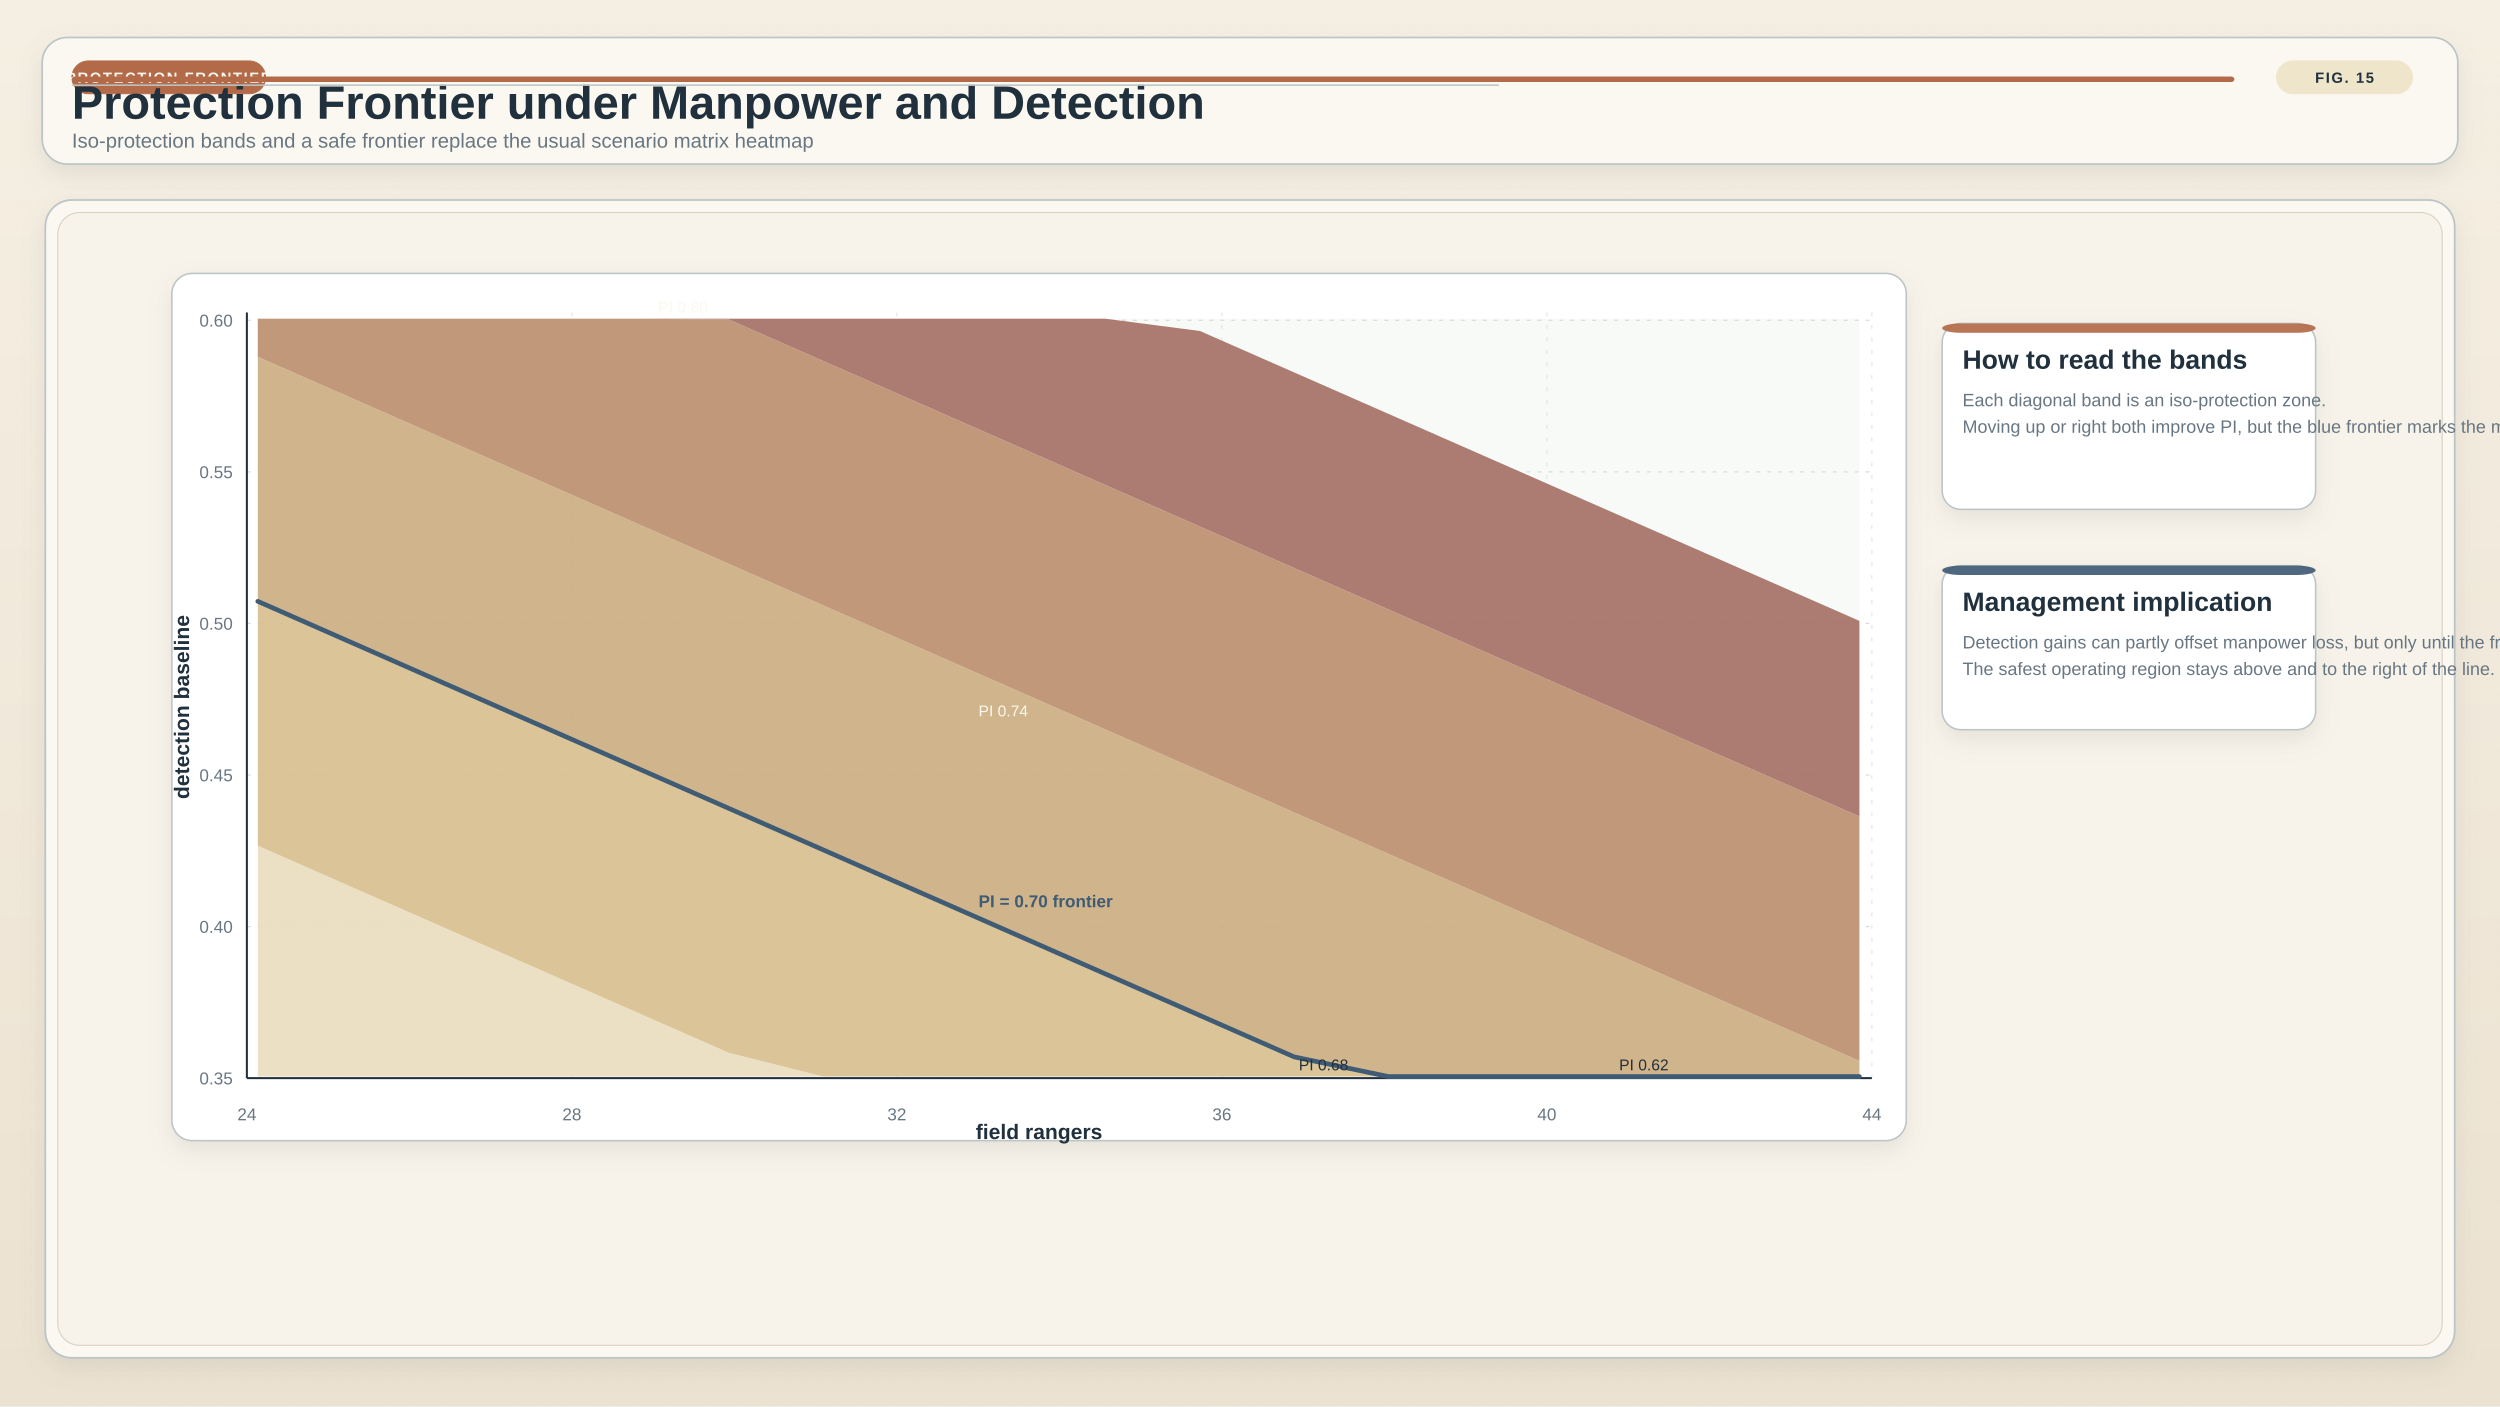
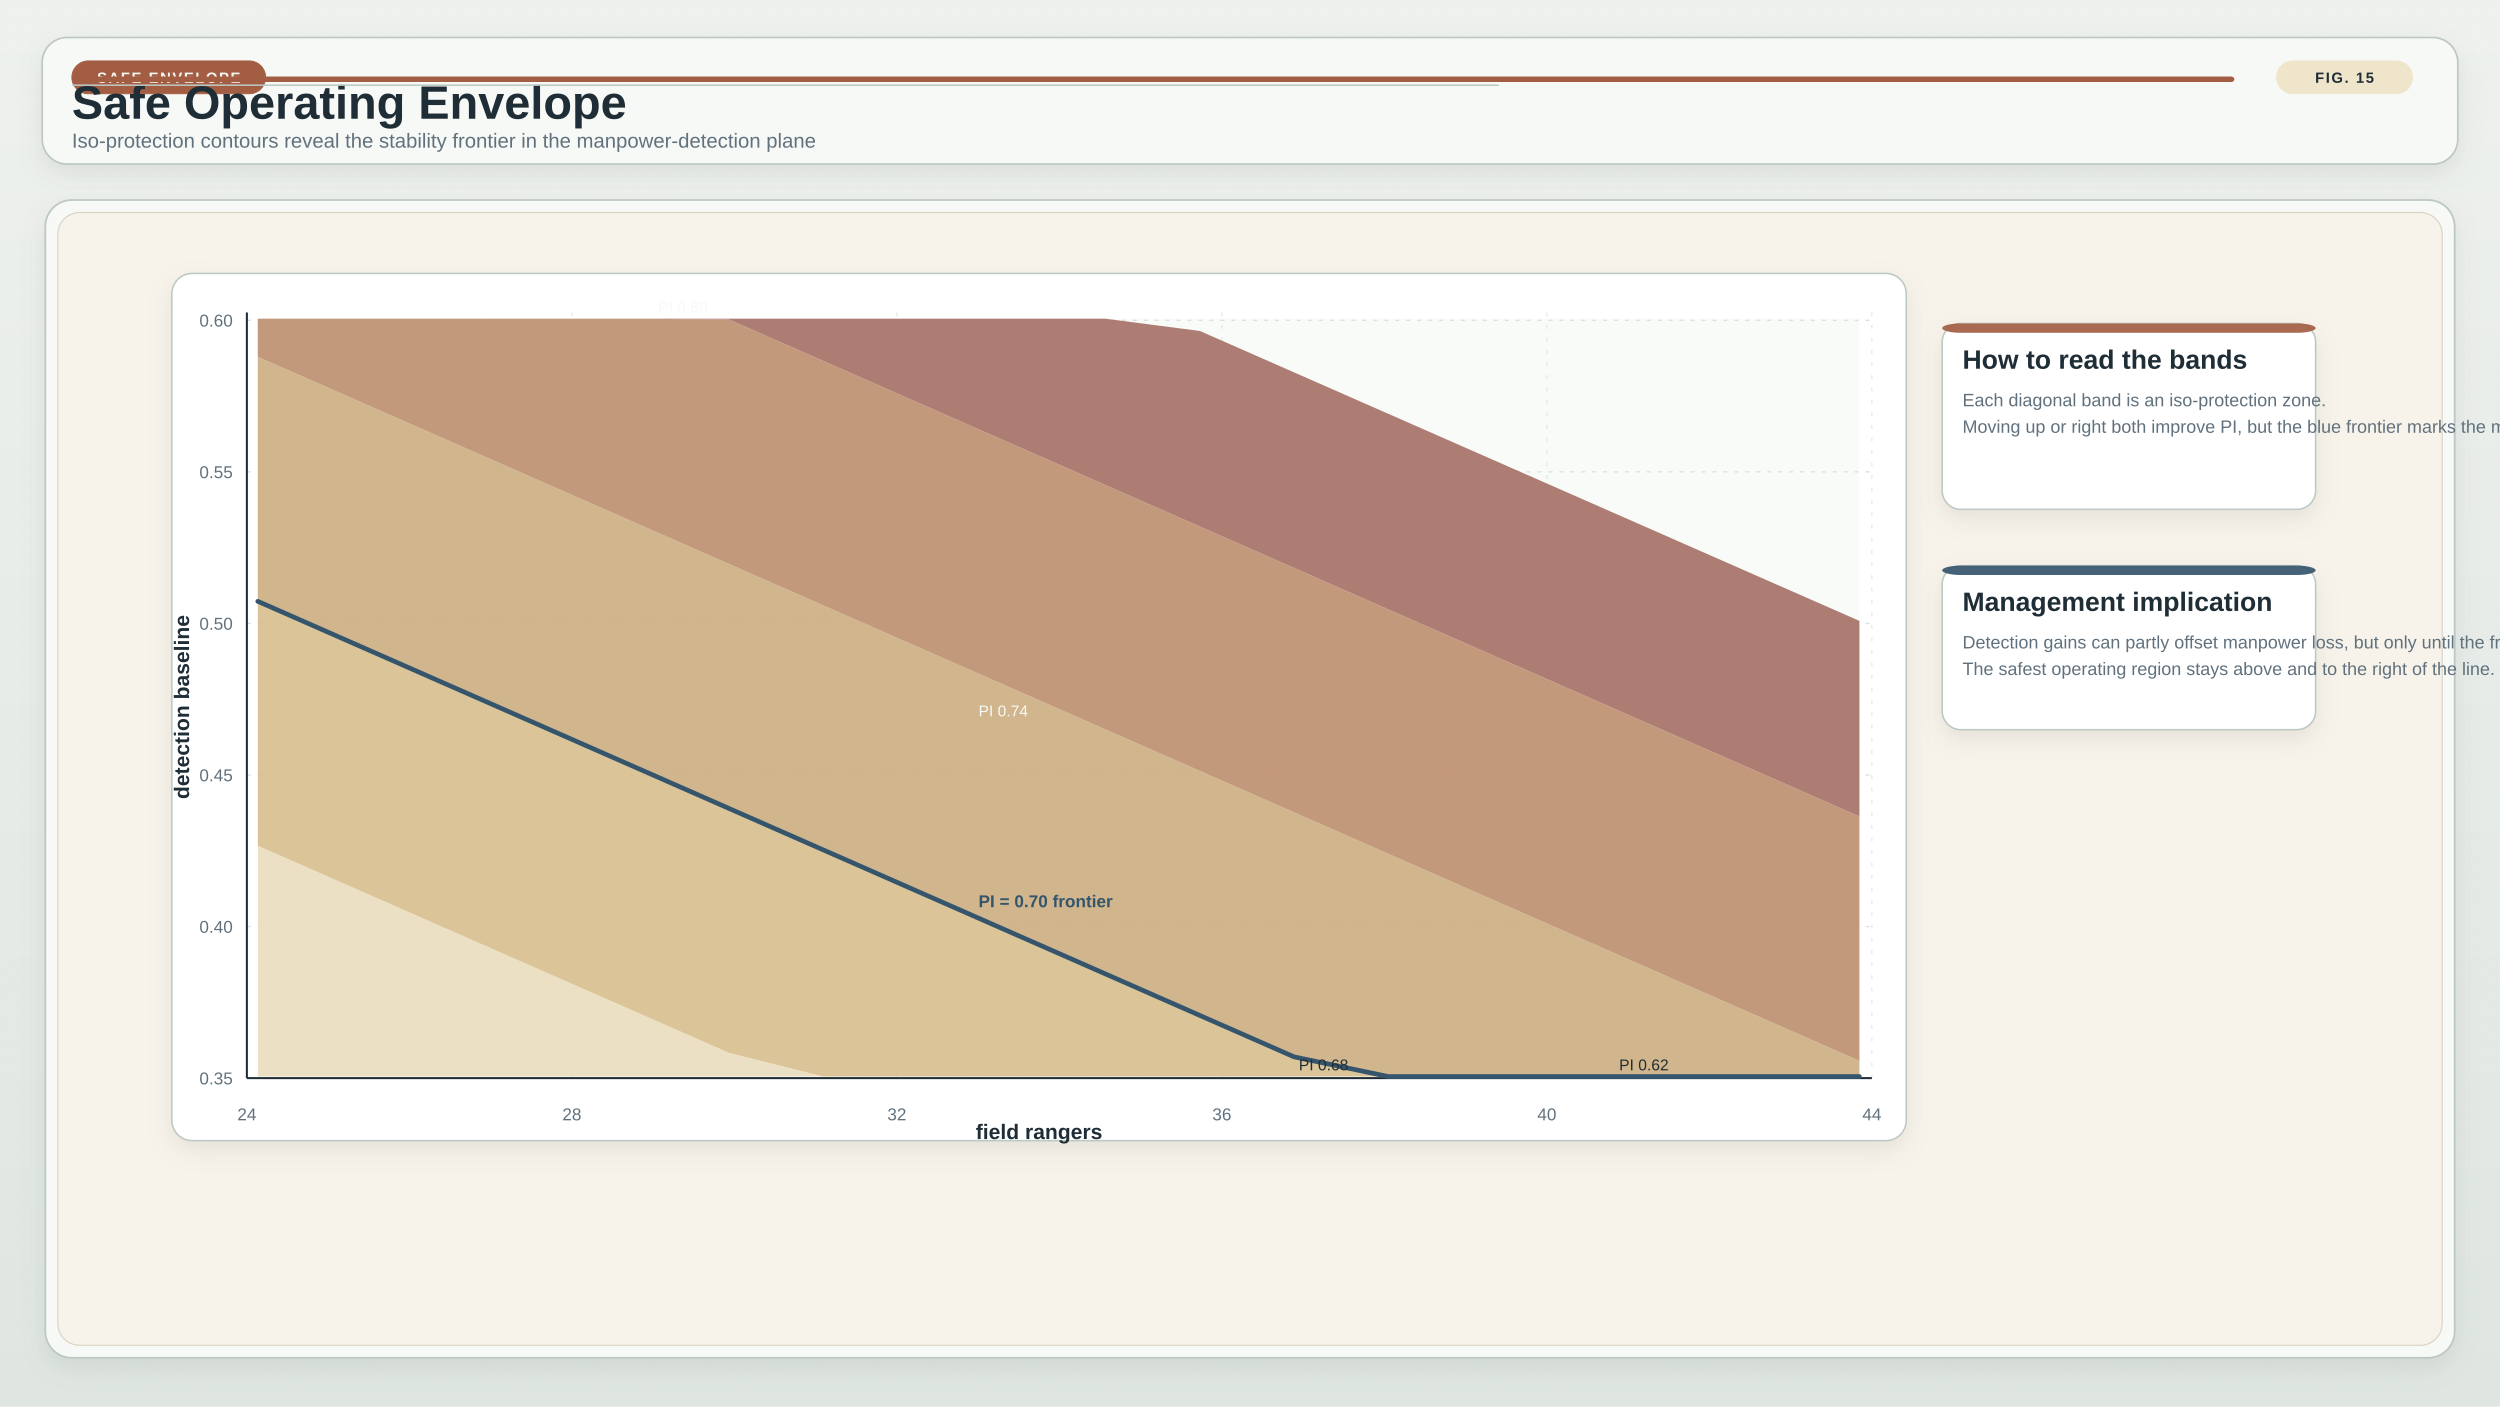
<svg xmlns="http://www.w3.org/2000/svg" viewBox="0 0 3200 1800" width="3200" height="1800">
  <defs>
    <linearGradient id="pageBg" x1="0" y1="0" x2="0" y2="1">
-       <stop offset="0%" stop-color="#f5efe3" />
-       <stop offset="100%" stop-color="#ece2d1" />
+       <stop offset="0%" stop-color="#eef1ee" />
+       <stop offset="100%" stop-color="#dfe6e1" />
    </linearGradient>
    <pattern id="paperGrain" width="18" height="18" patternUnits="userSpaceOnUse">
      <circle cx="4" cy="5" r="0.9" fill="#d8d0c0" opacity="0.28" />
      <circle cx="13" cy="8" r="0.7" fill="#cfc7b7" opacity="0.24" />
      <circle cx="9" cy="14" r="0.8" fill="#d8d0c0" opacity="0.22" />
    </pattern>
    <filter id="shadow" x="-20%" y="-20%" width="140%" height="140%">
      <feDropShadow dx="0" dy="12" stdDeviation="14" flood-color="#8c948f" flood-opacity="0.18" />
    </filter>
  </defs>
  <rect x="0" y="0" width="3200" height="1800" fill="url(#pageBg)" />
  <rect x="0" y="0" width="3200" height="1800" fill="url(#paperGrain)" opacity="0.44" />
-   <rect x="54" y="48" width="3092" height="162" rx="32" fill="#fbf8f1" stroke="#bcc4c5" stroke-width="2.2" filter="url(#shadow)" />
-   <rect x="92" y="78" width="248" height="42" rx="21" fill="#b26a48" stroke="#b26a48" stroke-width="1.2" />
-   <text x="216" y="106" text-anchor="middle" font-family="Helvetica Neue, Arial, sans-serif" font-size="19" font-weight="700" letter-spacing="2" fill="#fbf8f1">PROTECTION FRONTIER</text>
+   <rect x="54" y="48" width="3092" height="162" rx="32" fill="#f7f9f6" stroke="#bcc8c3" stroke-width="2.2" filter="url(#shadow)" />
+   <rect x="92" y="78" width="248" height="42" rx="21" fill="#a35d43" stroke="#a35d43" stroke-width="1.2" />
+   <text x="216" y="106" text-anchor="middle" font-family="Helvetica Neue, Arial, sans-serif" font-size="19" font-weight="700" letter-spacing="2" fill="#f7f9f6">SAFE ENVELOPE</text>
  <rect x="2914" y="78" width="174" height="42" rx="21" fill="#efe5cb" stroke="#efe5cb" stroke-width="1.2" />
-   <text x="3001" y="106" text-anchor="middle" font-family="Helvetica Neue, Arial, sans-serif" font-size="19" font-weight="700" letter-spacing="2" fill="#20303d">FIG. 15</text>
-   <text x="92" y="152" font-family="Helvetica Neue, Arial, sans-serif" font-size="60" font-weight="700" fill="#20303d">Protection Frontier under Manpower and Detection</text>
-   <text x="92" y="189" font-family="Helvetica Neue, Arial, sans-serif" font-size="26" fill="#687682">Iso-protection bands and a safe frontier replace the usual scenario matrix heatmap</text>
-   <rect x="92" y="98" width="2768" height="7" rx="4" fill="#b26a48" />
-   <rect x="92" y="108" width="1826.88" height="2" rx="1" fill="#bcc4c5" />
-   <rect x="58" y="256" width="3084" height="1482" rx="34" fill="#fbf8f1" stroke="#bcc4c5" stroke-width="2.3" filter="url(#shadow)" />
+   <text x="3001" y="106" text-anchor="middle" font-family="Helvetica Neue, Arial, sans-serif" font-size="19" font-weight="700" letter-spacing="2" fill="#1f2d36">FIG. 15</text>
+   <text x="92" y="152" font-family="Helvetica Neue, Arial, sans-serif" font-size="60" font-weight="700" fill="#1f2d36">Safe Operating Envelope</text>
+   <text x="92" y="189" font-family="Helvetica Neue, Arial, sans-serif" font-size="26" fill="#60717d">Iso-protection contours reveal the stability frontier in the manpower-detection plane</text>
+   <rect x="92" y="98" width="2768" height="7" rx="4" fill="#a35d43" />
+   <rect x="92" y="108" width="1826.88" height="2" rx="1" fill="#bcc8c3" />
+   <rect x="58" y="256" width="3084" height="1482" rx="34" fill="#f7f9f6" stroke="#bcc8c3" stroke-width="2.3" filter="url(#shadow)" />
  <rect x="74" y="272" width="3052" height="1450" rx="28" fill="#f8f3ea" stroke="#dad3c4" stroke-width="1.5" />
-   <rect x="220" y="350" width="2220" height="1110" rx="26" fill="#ffffff" stroke="#bcc4c5" stroke-width="2" filter="url(#shadow)" />
+   <rect x="220" y="350" width="2220" height="1110" rx="26" fill="#ffffff" stroke="#bcc8c3" stroke-width="2" filter="url(#shadow)" />
  <line x1="316" y1="1380" x2="2396" y2="1380" stroke="#d9dedf" stroke-width="1.7" stroke-dasharray="5 9" />
-   <text x="298" y="1388" text-anchor="end" font-family="Helvetica Neue, Arial, sans-serif" font-size="22" fill="#687682">0.35</text>
+   <text x="298" y="1388" text-anchor="end" font-family="Helvetica Neue, Arial, sans-serif" font-size="22" fill="#60717d">0.35</text>
  <line x1="316" y1="1186" x2="2396" y2="1186" stroke="#d9dedf" stroke-width="1.7" stroke-dasharray="5 9" />
-   <text x="298" y="1194" text-anchor="end" font-family="Helvetica Neue, Arial, sans-serif" font-size="22" fill="#687682">0.40</text>
+   <text x="298" y="1194" text-anchor="end" font-family="Helvetica Neue, Arial, sans-serif" font-size="22" fill="#60717d">0.40</text>
  <line x1="316" y1="992" x2="2396" y2="992" stroke="#d9dedf" stroke-width="1.7" stroke-dasharray="5 9" />
-   <text x="298" y="1000" text-anchor="end" font-family="Helvetica Neue, Arial, sans-serif" font-size="22" fill="#687682">0.45</text>
+   <text x="298" y="1000" text-anchor="end" font-family="Helvetica Neue, Arial, sans-serif" font-size="22" fill="#60717d">0.45</text>
  <line x1="316" y1="798" x2="2396" y2="798" stroke="#d9dedf" stroke-width="1.7" stroke-dasharray="5 9" />
-   <text x="298" y="806" text-anchor="end" font-family="Helvetica Neue, Arial, sans-serif" font-size="22" fill="#687682">0.50</text>
+   <text x="298" y="806" text-anchor="end" font-family="Helvetica Neue, Arial, sans-serif" font-size="22" fill="#60717d">0.50</text>
  <line x1="316" y1="604" x2="2396" y2="604" stroke="#d9dedf" stroke-width="1.7" stroke-dasharray="5 9" />
-   <text x="298" y="612" text-anchor="end" font-family="Helvetica Neue, Arial, sans-serif" font-size="22" fill="#687682">0.55</text>
+   <text x="298" y="612" text-anchor="end" font-family="Helvetica Neue, Arial, sans-serif" font-size="22" fill="#60717d">0.55</text>
  <line x1="316" y1="410" x2="2396" y2="410" stroke="#d9dedf" stroke-width="1.7" stroke-dasharray="5 9" />
-   <text x="298" y="418" text-anchor="end" font-family="Helvetica Neue, Arial, sans-serif" font-size="22" fill="#687682">0.60</text>
+   <text x="298" y="418" text-anchor="end" font-family="Helvetica Neue, Arial, sans-serif" font-size="22" fill="#60717d">0.60</text>
  <line x1="316" y1="400" x2="316" y2="1380" stroke="#e2e5e6" stroke-width="1.5" stroke-dasharray="5 11" />
-   <text x="316" y="1434" text-anchor="middle" font-family="Helvetica Neue, Arial, sans-serif" font-size="22" fill="#687682">24</text>
+   <text x="316" y="1434" text-anchor="middle" font-family="Helvetica Neue, Arial, sans-serif" font-size="22" fill="#60717d">24</text>
  <line x1="732" y1="400" x2="732" y2="1380" stroke="#e2e5e6" stroke-width="1.5" stroke-dasharray="5 11" />
-   <text x="732" y="1434" text-anchor="middle" font-family="Helvetica Neue, Arial, sans-serif" font-size="22" fill="#687682">28</text>
+   <text x="732" y="1434" text-anchor="middle" font-family="Helvetica Neue, Arial, sans-serif" font-size="22" fill="#60717d">28</text>
  <line x1="1148" y1="400" x2="1148" y2="1380" stroke="#e2e5e6" stroke-width="1.5" stroke-dasharray="5 11" />
-   <text x="1148" y="1434" text-anchor="middle" font-family="Helvetica Neue, Arial, sans-serif" font-size="22" fill="#687682">32</text>
+   <text x="1148" y="1434" text-anchor="middle" font-family="Helvetica Neue, Arial, sans-serif" font-size="22" fill="#60717d">32</text>
  <line x1="1564" y1="400" x2="1564" y2="1380" stroke="#e2e5e6" stroke-width="1.5" stroke-dasharray="5 11" />
-   <text x="1564" y="1434" text-anchor="middle" font-family="Helvetica Neue, Arial, sans-serif" font-size="22" fill="#687682">36</text>
+   <text x="1564" y="1434" text-anchor="middle" font-family="Helvetica Neue, Arial, sans-serif" font-size="22" fill="#60717d">36</text>
  <line x1="1980" y1="400" x2="1980" y2="1380" stroke="#e2e5e6" stroke-width="1.5" stroke-dasharray="5 11" />
-   <text x="1980" y="1434" text-anchor="middle" font-family="Helvetica Neue, Arial, sans-serif" font-size="22" fill="#687682">40</text>
+   <text x="1980" y="1434" text-anchor="middle" font-family="Helvetica Neue, Arial, sans-serif" font-size="22" fill="#60717d">40</text>
  <line x1="2396" y1="400" x2="2396" y2="1380" stroke="#e2e5e6" stroke-width="1.5" stroke-dasharray="5 11" />
-   <text x="2396" y="1434" text-anchor="middle" font-family="Helvetica Neue, Arial, sans-serif" font-size="22" fill="#687682">44</text>
-   <line x1="316" y1="1380" x2="2396" y2="1380" stroke="#20303d" stroke-width="2.6" />
-   <line x1="316" y1="400" x2="316" y2="1380" stroke="#20303d" stroke-width="2.6" />
-   <text x="1330" y="1458" text-anchor="middle" font-family="Helvetica Neue, Arial, sans-serif" font-size="27" font-weight="700" fill="#20303d">field rangers</text>
-   <text x="242" y="905" transform="rotate(-90 242 905)" text-anchor="middle" font-family="Helvetica Neue, Arial, sans-serif" font-size="27" font-weight="700" fill="#20303d">detection baseline</text>
+   <text x="2396" y="1434" text-anchor="middle" font-family="Helvetica Neue, Arial, sans-serif" font-size="22" fill="#60717d">44</text>
+   <line x1="316" y1="1380" x2="2396" y2="1380" stroke="#1f2d36" stroke-width="2.6" />
+   <line x1="316" y1="400" x2="316" y2="1380" stroke="#1f2d36" stroke-width="2.6" />
+   <text x="1330" y="1458" text-anchor="middle" font-family="Helvetica Neue, Arial, sans-serif" font-size="27" font-weight="700" fill="#1f2d36">field rangers</text>
+   <text x="242" y="905" transform="rotate(-90 242 905)" text-anchor="middle" font-family="Helvetica Neue, Arial, sans-serif" font-size="27" font-weight="700" fill="#1f2d36">detection baseline</text>
  <path d="M 330 1082.619 L 450.588 1135.629 L 571.176 1188.638 L 691.765 1241.648 L 812.353 1294.657 L 932.941 1347.667 L 1053.529 1378 L 1174.118 1378 L 1294.706 1378 L 1415.294 1378 L 1535.882 1378 L 1656.471 1378 L 1777.059 1378 L 1897.647 1378 L 2018.235 1378 L 2138.824 1378 L 2259.412 1378 L 2380 1378 L 2380 1378 L 2259.412 1378 L 2138.824 1378 L 2018.235 1378 L 1897.647 1378 L 1777.059 1378 L 1656.471 1378 L 1535.882 1378 L 1415.294 1378 L 1294.706 1378 L 1174.118 1378 L 1053.529 1378 L 932.941 1378 L 812.353 1378 L 691.765 1378 L 571.176 1378 L 450.588 1378 L 330 1378 Z" fill="#e9ddbf" opacity="0.92" stroke="none" />
  <path d="M 330 769.716 L 450.588 822.726 L 571.176 875.735 L 691.765 928.745 L 812.353 981.754 L 932.941 1034.764 L 1053.529 1087.773 L 1174.118 1140.783 L 1294.706 1193.792 L 1415.294 1246.802 L 1535.882 1299.811 L 1656.471 1352.82 L 1777.059 1378 L 1897.647 1378 L 2018.235 1378 L 2138.824 1378 L 2259.412 1378 L 2380 1378 L 2380 1378 L 2259.412 1378 L 2138.824 1378 L 2018.235 1378 L 1897.647 1378 L 1777.059 1378 L 1656.471 1378 L 1535.882 1378 L 1415.294 1378 L 1294.706 1378 L 1174.118 1378 L 1053.529 1378 L 932.941 1347.667 L 812.353 1294.657 L 691.765 1241.648 L 571.176 1188.638 L 450.588 1135.629 L 330 1082.619 Z" fill="#d8c08f" opacity="0.92" stroke="none" />
  <path d="M 330 456.813 L 450.588 509.822 L 571.176 562.832 L 691.765 615.841 L 812.353 668.851 L 932.941 721.86 L 1053.529 774.87 L 1174.118 827.879 L 1294.706 880.889 L 1415.294 933.898 L 1535.882 986.908 L 1656.471 1039.917 L 1777.059 1092.927 L 1897.647 1145.936 L 2018.235 1198.946 L 2138.824 1251.955 L 2259.412 1304.965 L 2380 1357.974 L 2380 1378 L 2259.412 1378 L 2138.824 1378 L 2018.235 1378 L 1897.647 1378 L 1777.059 1378 L 1656.471 1352.82 L 1535.882 1299.811 L 1415.294 1246.802 L 1294.706 1193.792 L 1174.118 1140.783 L 1053.529 1087.773 L 932.941 1034.764 L 812.353 981.754 L 691.765 928.745 L 571.176 875.735 L 450.588 822.726 L 330 769.716 Z" fill="#caa06d" opacity="0.92" stroke="none" />
  <path d="M 330 408 L 450.588 408 L 571.176 408 L 691.765 408 L 812.353 408 L 932.941 408.957 L 1053.529 461.967 L 1174.118 514.976 L 1294.706 567.986 L 1415.294 620.995 L 1535.882 674.005 L 1656.471 727.014 L 1777.059 780.024 L 1897.647 833.033 L 2018.235 886.043 L 2138.824 939.052 L 2259.412 992.061 L 2380 1045.071 L 2380 1357.974 L 2259.412 1304.965 L 2138.824 1251.955 L 2018.235 1198.946 L 1897.647 1145.936 L 1777.059 1092.927 L 1656.471 1039.917 L 1535.882 986.908 L 1415.294 933.898 L 1294.706 880.889 L 1174.118 827.879 L 1053.529 774.87 L 932.941 721.86 L 812.353 668.851 L 691.765 615.841 L 571.176 562.832 L 450.588 509.822 L 330 456.813 Z" fill="#b77a57" opacity="0.92" stroke="none" />
  <path d="M 330 408 L 450.588 408 L 571.176 408 L 691.765 408 L 812.353 408 L 932.941 408 L 1053.529 408 L 1174.118 408 L 1294.706 408 L 1415.294 408 L 1535.882 423.682 L 1656.471 476.691 L 1777.059 529.701 L 1897.647 582.71 L 2018.235 635.72 L 2138.824 688.729 L 2259.412 741.739 L 2380 794.748 L 2380 1045.071 L 2259.412 992.061 L 2138.824 939.052 L 2018.235 886.043 L 1897.647 833.033 L 1777.059 780.024 L 1656.471 727.014 L 1535.882 674.005 L 1415.294 620.995 L 1294.706 567.986 L 1174.118 514.976 L 1053.529 461.967 L 932.941 408.957 L 812.353 408 L 691.765 408 L 571.176 408 L 450.588 408 L 330 408 Z" fill="#99524a" opacity="0.92" stroke="none" />
-   <path d="M 330 769.716 L 450.588 822.726 L 571.176 875.735 L 691.765 928.745 L 812.353 981.754 L 932.941 1034.764 L 1053.529 1087.773 L 1174.118 1140.783 L 1294.706 1193.792 L 1415.294 1246.802 L 1535.882 1299.811 L 1656.471 1352.82 L 1777.059 1378 L 1897.647 1378 L 2018.235 1378 L 2138.824 1378 L 2259.412 1378 L 2380 1378 L 2380 408 L 330 408 Z" fill="#d9e6d7" opacity="0.20" />
-   <path d="M 330 769.716 L 450.588 822.726 L 571.176 875.735 L 691.765 928.745 L 812.353 981.754 L 932.941 1034.764 L 1053.529 1087.773 L 1174.118 1140.783 L 1294.706 1193.792 L 1415.294 1246.802 L 1535.882 1299.811 L 1656.471 1352.82 L 1777.059 1378 L 1897.647 1378 L 2018.235 1378 L 2138.824 1378 L 2259.412 1378 L 2380 1378" fill="none" stroke="#405b74" stroke-width="6" stroke-linecap="round" />
-   <text x="1252.5" y="1161.239" font-family="Helvetica Neue, Arial, sans-serif" font-size="22" font-weight="700" fill="#405b74">PI = 0.70 frontier</text>
-   <text x="2072.5" y="1370" font-family="Helvetica Neue, Arial, sans-serif" font-size="20" fill="#20303d">PI 0.62</text>
-   <text x="1662.5" y="1370" font-family="Helvetica Neue, Arial, sans-serif" font-size="20" fill="#20303d">PI 0.68</text>
-   <text x="1252.5" y="916.916" font-family="Helvetica Neue, Arial, sans-serif" font-size="20" fill="#fbf8f1">PI 0.74</text>
-   <text x="842.5" y="400" font-family="Helvetica Neue, Arial, sans-serif" font-size="20" fill="#fbf8f1">PI 0.80</text>
-   <rect x="2486" y="414" width="478" height="238" rx="24" fill="#ffffff" stroke="#bcc4c5" stroke-width="2" filter="url(#shadow)" />
-   <rect x="2486" y="414" width="478" height="12" rx="24" fill="#b26a48" opacity="0.92" />
-   <text x="2512" y="472" font-family="Helvetica Neue, Arial, sans-serif" font-size="34" font-weight="700" fill="#20303d">How to read the bands</text>
-   <text x="2512" y="520" font-family="Helvetica Neue, Arial, sans-serif" font-size="23" fill="#687682">Each diagonal band is an iso-protection zone.</text>
-   <text x="2512" y="554" font-family="Helvetica Neue, Arial, sans-serif" font-size="23" fill="#687682">Moving up or right both improve PI, but the blue frontier marks the minimum safe region.</text>
-   <rect x="2486" y="724" width="478" height="210" rx="24" fill="#ffffff" stroke="#bcc4c5" stroke-width="2" filter="url(#shadow)" />
-   <rect x="2486" y="724" width="478" height="12" rx="24" fill="#405b74" opacity="0.92" />
-   <text x="2512" y="782" font-family="Helvetica Neue, Arial, sans-serif" font-size="34" font-weight="700" fill="#20303d">Management implication</text>
-   <text x="2512" y="830" font-family="Helvetica Neue, Arial, sans-serif" font-size="23" fill="#687682">Detection gains can partly offset manpower loss, but only until the frontier is crossed.</text>
-   <text x="2512" y="864" font-family="Helvetica Neue, Arial, sans-serif" font-size="23" fill="#687682">The safest operating region stays above and to the right of the line.</text>
+   <path d="M 330 769.716 L 450.588 822.726 L 571.176 875.735 L 691.765 928.745 L 812.353 981.754 L 932.941 1034.764 L 1053.529 1087.773 L 1174.118 1140.783 L 1294.706 1193.792 L 1415.294 1246.802 L 1535.882 1299.811 L 1656.471 1352.82 L 1777.059 1378 L 1897.647 1378 L 2018.235 1378 L 2138.824 1378 L 2259.412 1378 L 2380 1378 L 2380 408 L 330 408 Z" fill="#dce9dd" opacity="0.20" />
+   <path d="M 330 769.716 L 450.588 822.726 L 571.176 875.735 L 691.765 928.745 L 812.353 981.754 L 932.941 1034.764 L 1053.529 1087.773 L 1174.118 1140.783 L 1294.706 1193.792 L 1415.294 1246.802 L 1535.882 1299.811 L 1656.471 1352.82 L 1777.059 1378 L 1897.647 1378 L 2018.235 1378 L 2138.824 1378 L 2259.412 1378 L 2380 1378" fill="none" stroke="#35556c" stroke-width="6" stroke-linecap="round" />
+   <text x="1252.5" y="1161.239" font-family="Helvetica Neue, Arial, sans-serif" font-size="22" font-weight="700" fill="#35556c">PI = 0.70 frontier</text>
+   <text x="2072.5" y="1370" font-family="Helvetica Neue, Arial, sans-serif" font-size="20" fill="#1f2d36">PI 0.62</text>
+   <text x="1662.5" y="1370" font-family="Helvetica Neue, Arial, sans-serif" font-size="20" fill="#1f2d36">PI 0.68</text>
+   <text x="1252.5" y="916.916" font-family="Helvetica Neue, Arial, sans-serif" font-size="20" fill="#f7f9f6">PI 0.74</text>
+   <text x="842.5" y="400" font-family="Helvetica Neue, Arial, sans-serif" font-size="20" fill="#f7f9f6">PI 0.80</text>
+   <rect x="2486" y="414" width="478" height="238" rx="24" fill="#ffffff" stroke="#bcc8c3" stroke-width="2" filter="url(#shadow)" />
+   <rect x="2486" y="414" width="478" height="12" rx="24" fill="#a35d43" opacity="0.92" />
+   <text x="2512" y="472" font-family="Helvetica Neue, Arial, sans-serif" font-size="34" font-weight="700" fill="#1f2d36">How to read the bands</text>
+   <text x="2512" y="520" font-family="Helvetica Neue, Arial, sans-serif" font-size="23" fill="#60717d">Each diagonal band is an iso-protection zone.</text>
+   <text x="2512" y="554" font-family="Helvetica Neue, Arial, sans-serif" font-size="23" fill="#60717d">Moving up or right both improve PI, but the blue frontier marks the minimum safe region.</text>
+   <rect x="2486" y="724" width="478" height="210" rx="24" fill="#ffffff" stroke="#bcc8c3" stroke-width="2" filter="url(#shadow)" />
+   <rect x="2486" y="724" width="478" height="12" rx="24" fill="#35556c" opacity="0.92" />
+   <text x="2512" y="782" font-family="Helvetica Neue, Arial, sans-serif" font-size="34" font-weight="700" fill="#1f2d36">Management implication</text>
+   <text x="2512" y="830" font-family="Helvetica Neue, Arial, sans-serif" font-size="23" fill="#60717d">Detection gains can partly offset manpower loss, but only until the frontier is crossed.</text>
+   <text x="2512" y="864" font-family="Helvetica Neue, Arial, sans-serif" font-size="23" fill="#60717d">The safest operating region stays above and to the right of the line.</text>
</svg>
